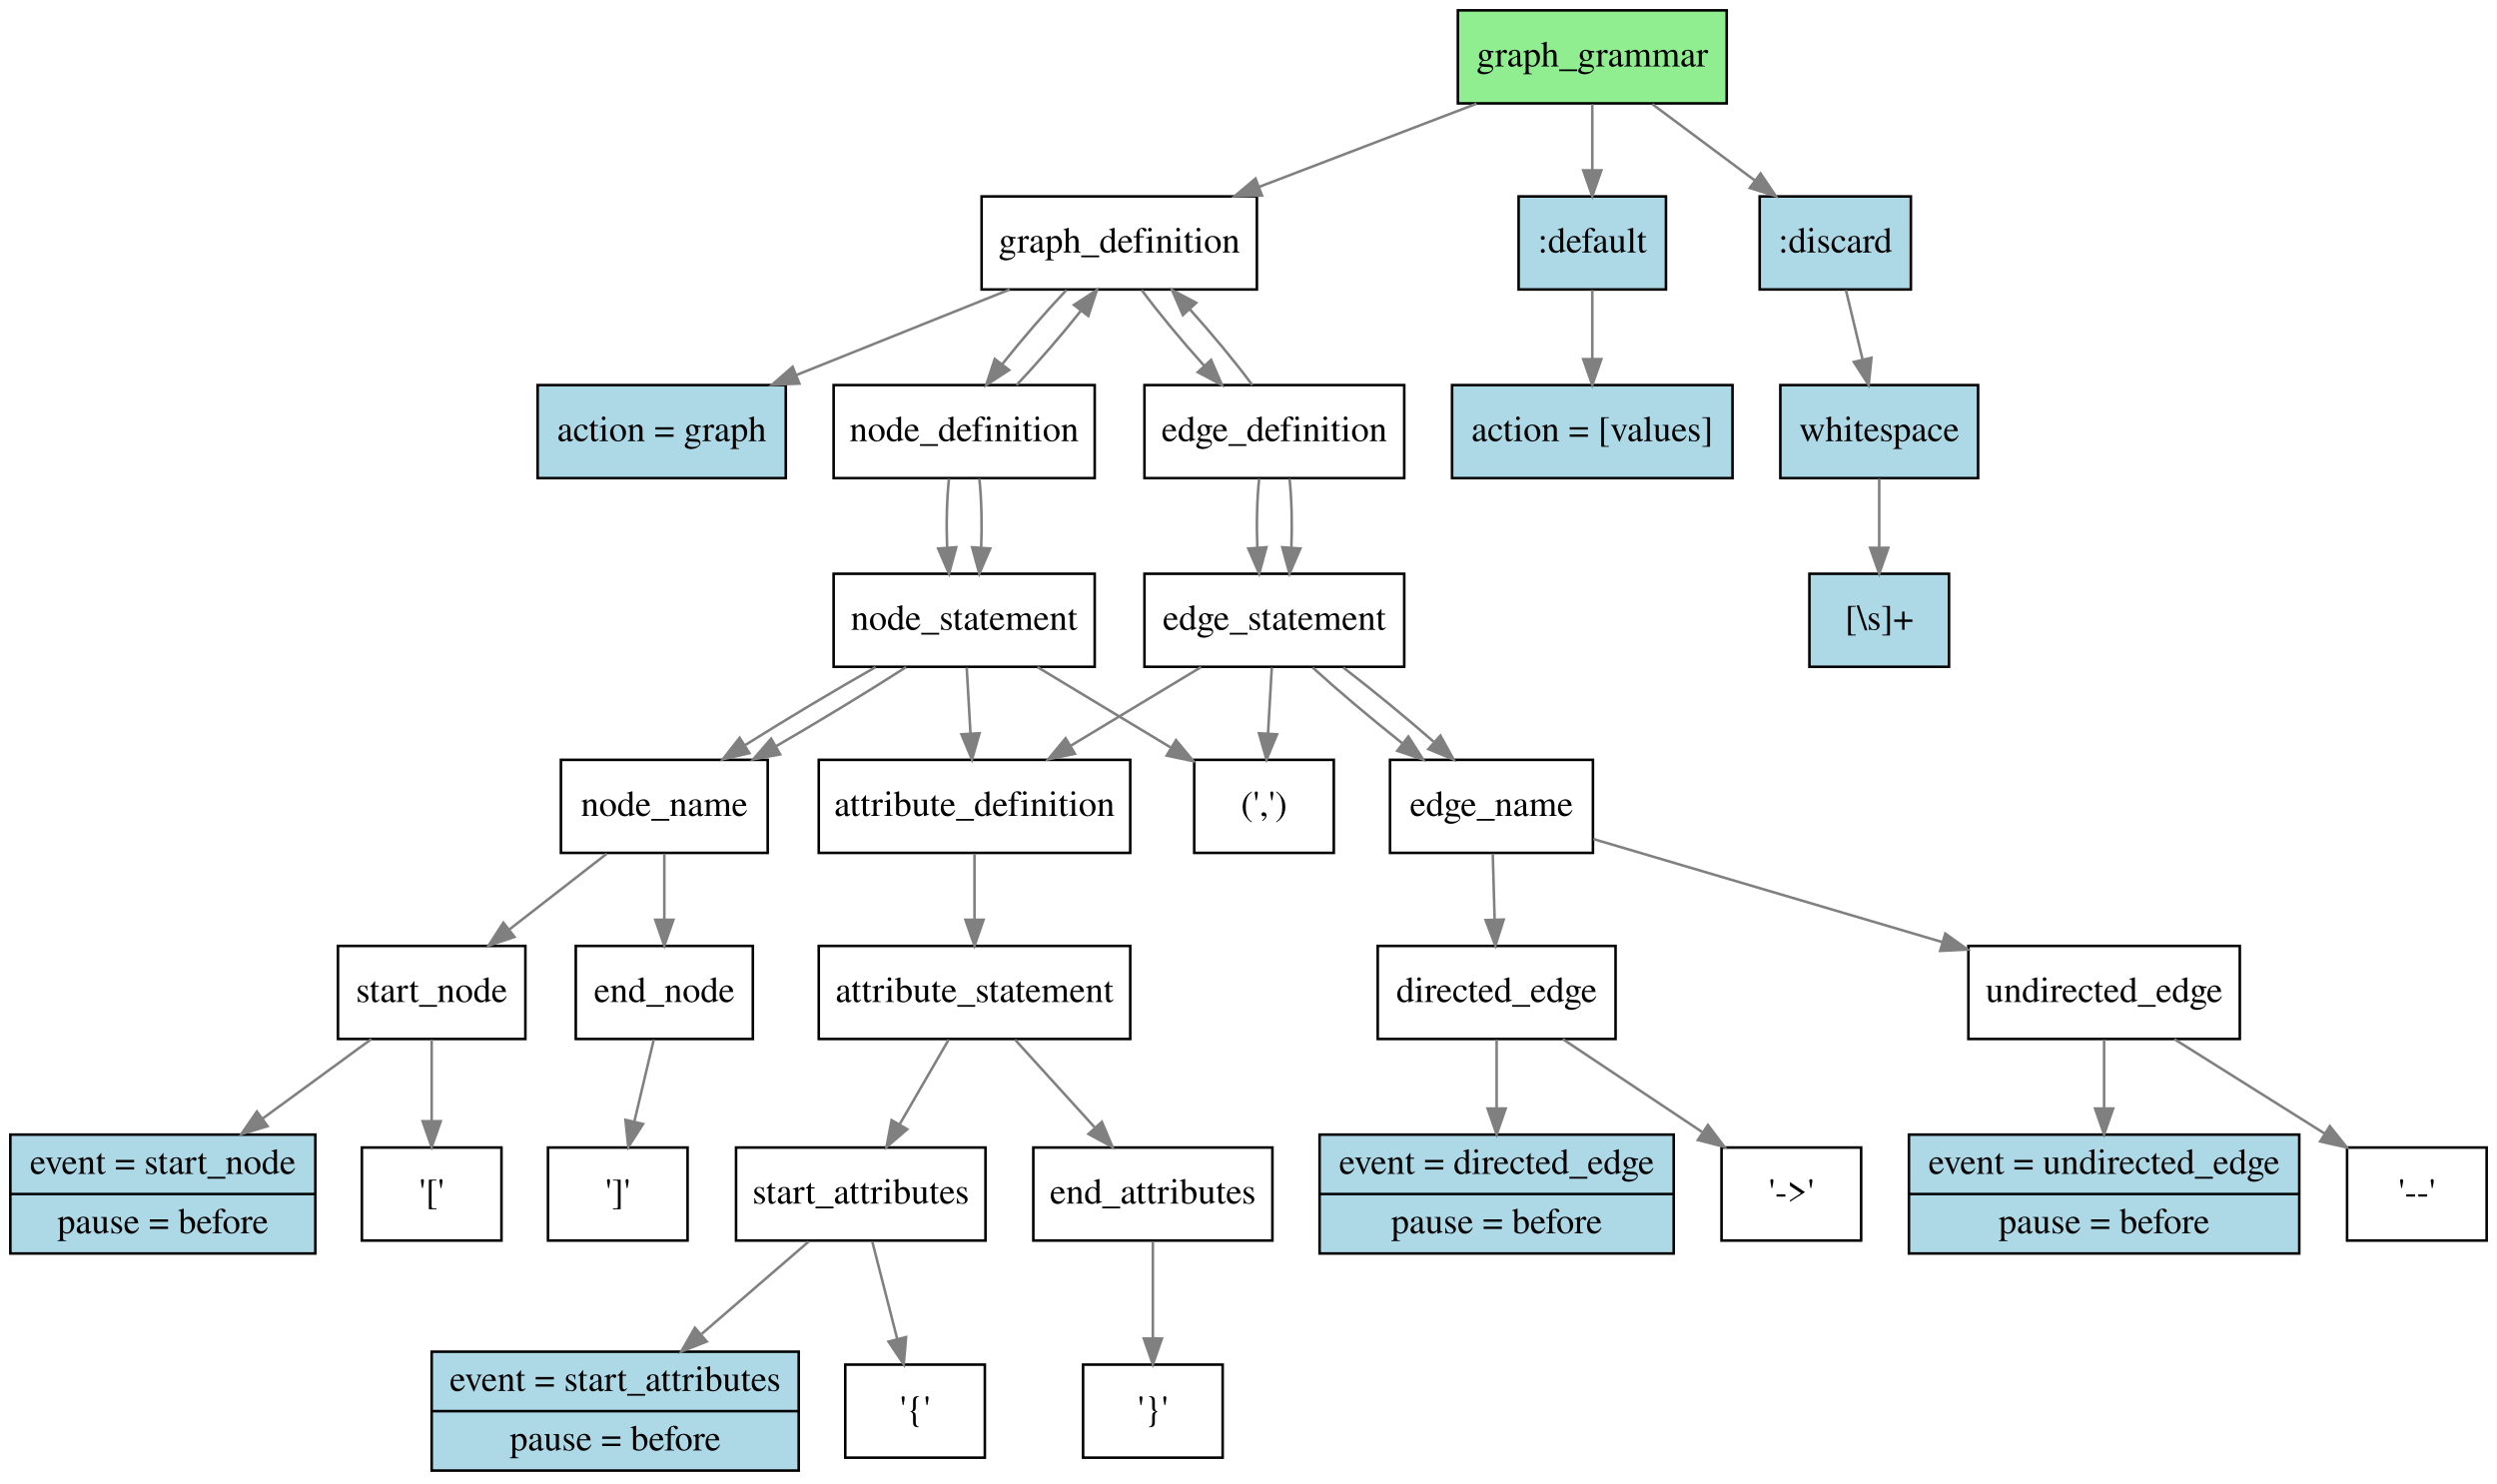
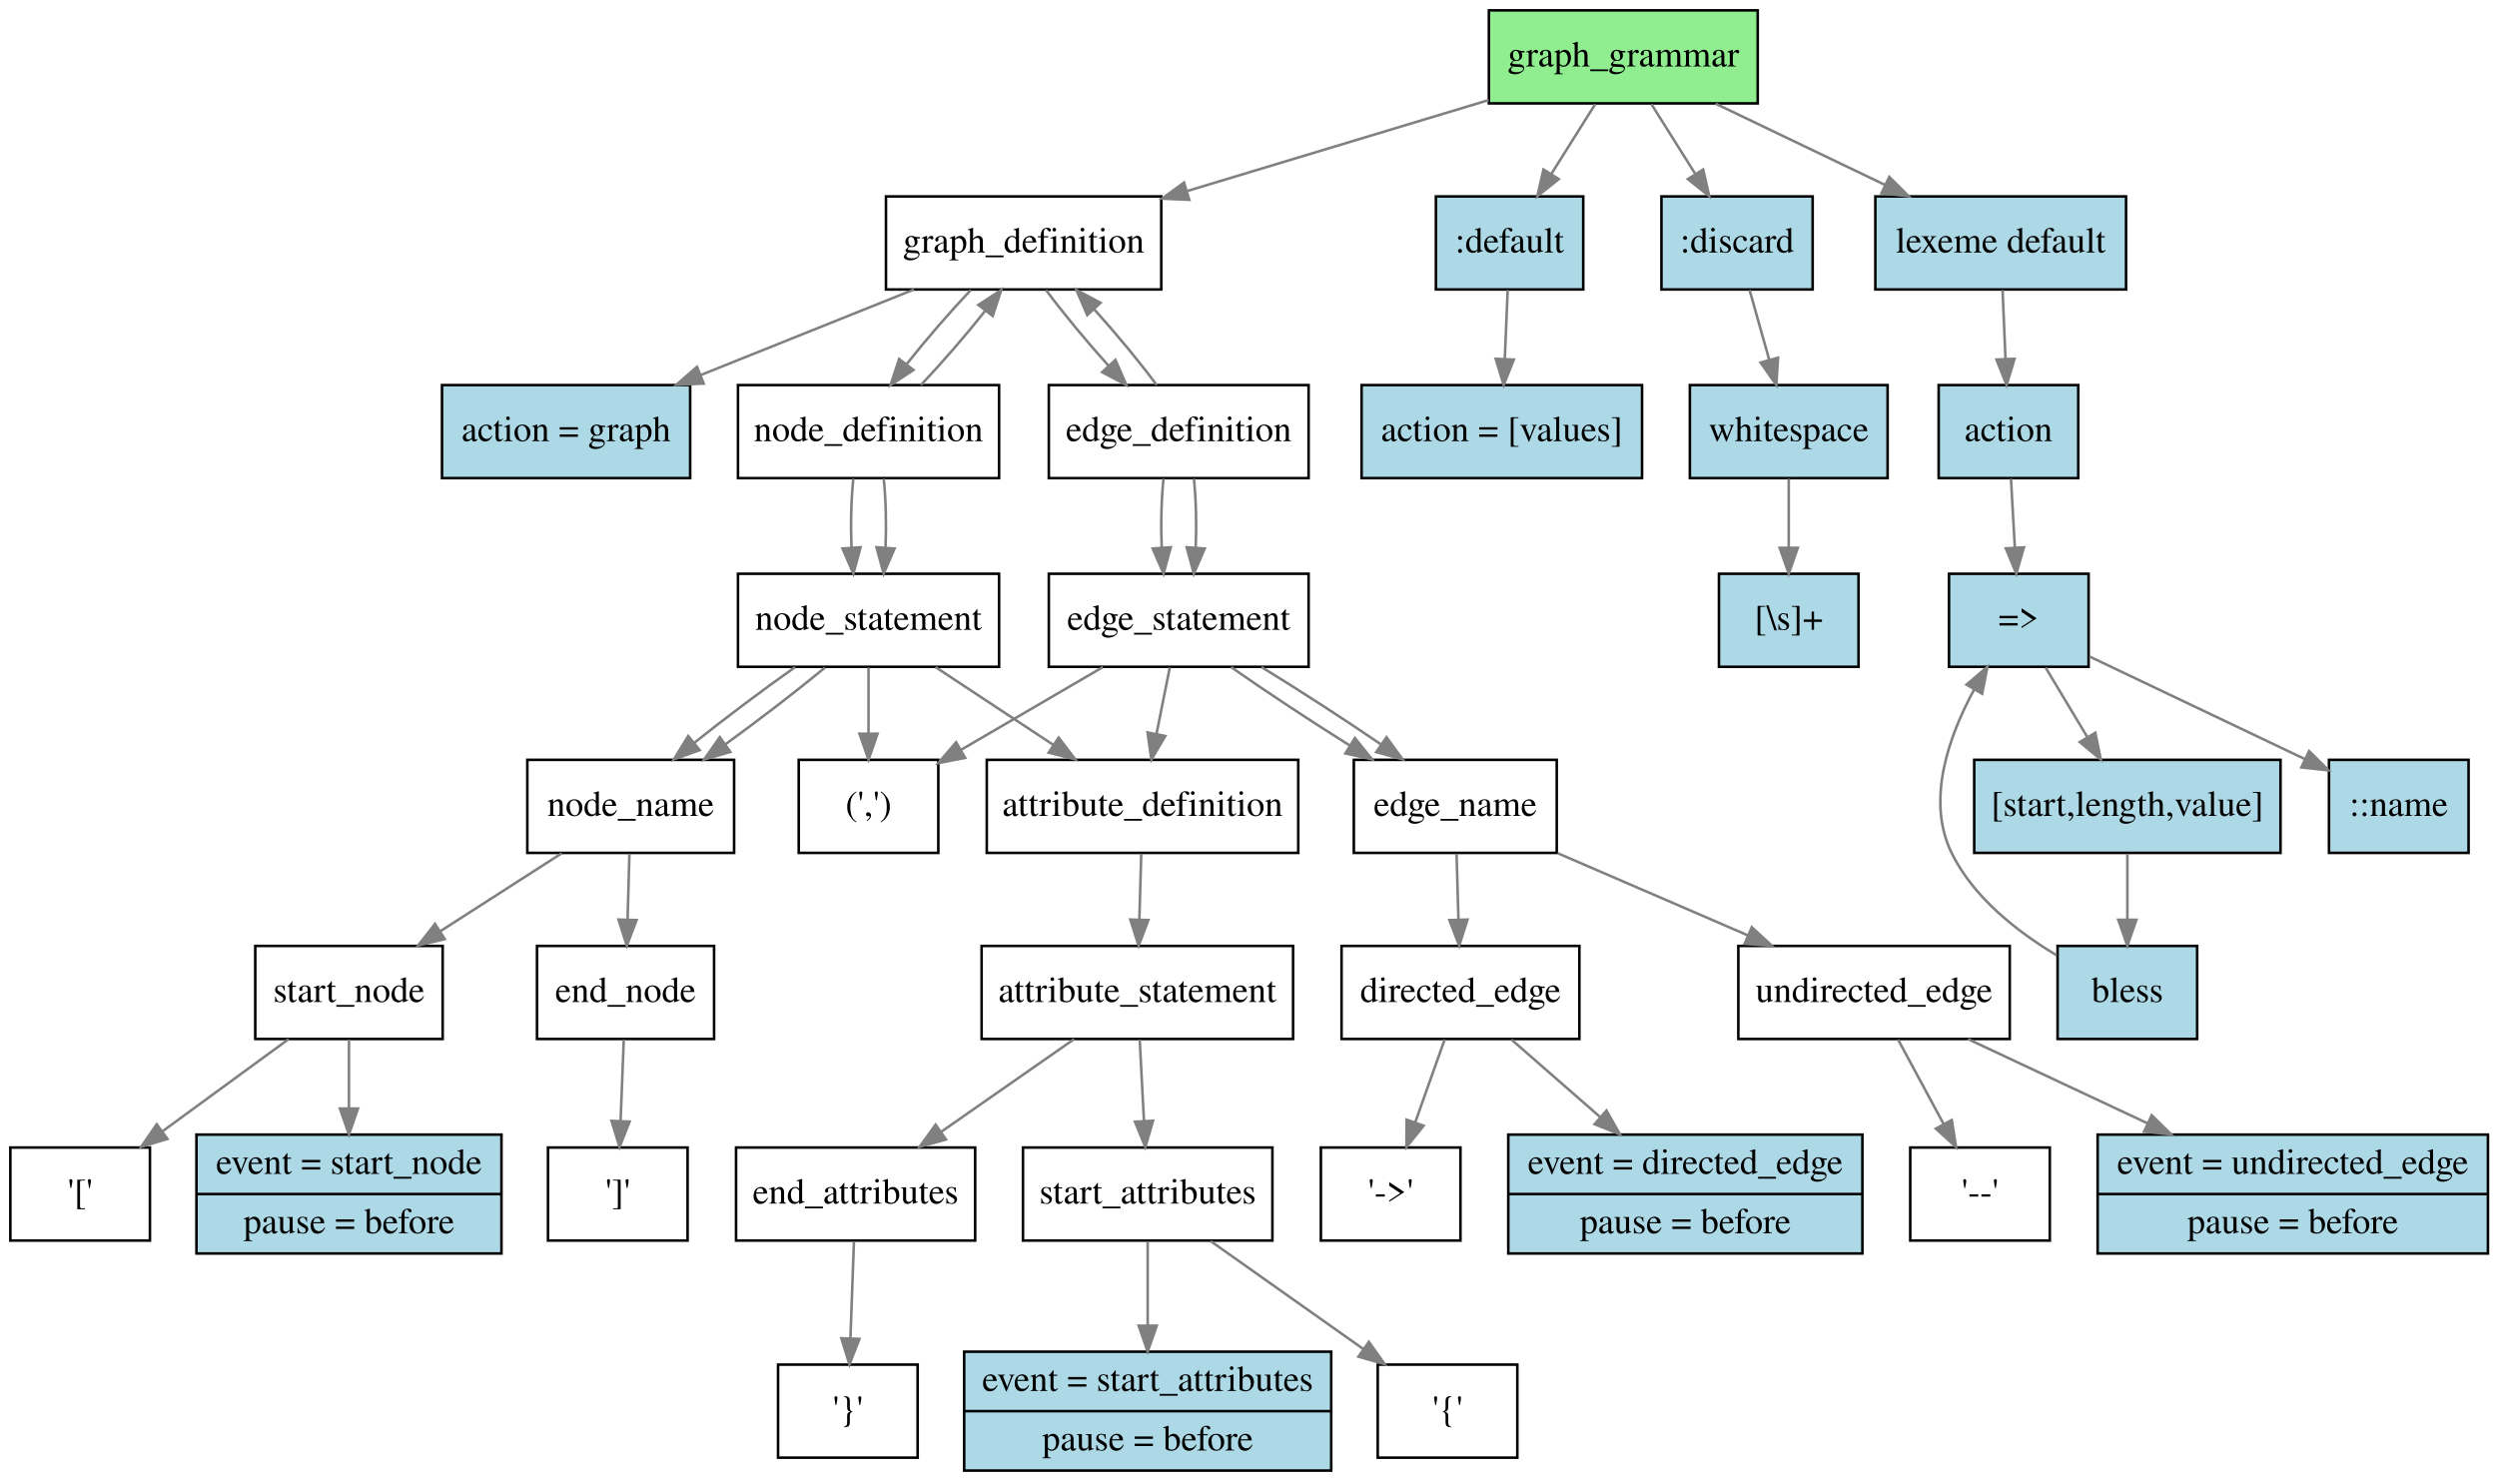
<svg xmlns="http://www.w3.org/2000/svg" width="966pt" height="574pt" viewBox="0.00 0.00 966.00 574.00">
  <g id="graph0" class="graph" transform="scale(1 1) rotate(0) translate(4 570)">
    <polygon fill="white" stroke="white" points="-4,5 -4,-570 963,-570 963,5 -4,5" />
    <g id="node1" class="node">
-       <polygon fill="lightgreen" stroke="black" points="664,-566 560,-566 560,-530 664,-530 664,-566" />
-       <text text-anchor="middle" x="612" y="-544.3" font-family="Times,serif" font-size="14.00">graph_grammar</text>
+       <polygon fill="lightgreen" stroke="black" points="676,-566 572,-566 572,-530 676,-530 676,-566" />
+       <text text-anchor="middle" x="624" y="-544.3" font-family="Times,serif" font-size="14.00">graph_grammar</text>
    </g>
    <g id="node2" class="node">
-       <polygon fill="none" stroke="black" points="482.25,-494 375.75,-494 375.75,-458 482.25,-458 482.25,-494" />
-       <text text-anchor="middle" x="429" y="-472.3" font-family="Times,serif" font-size="14.00">graph_definition</text>
+       <polygon fill="none" stroke="black" points="445.25,-494 338.75,-494 338.75,-458 445.25,-458 445.25,-494" />
+       <text text-anchor="middle" x="392" y="-472.3" font-family="Times,serif" font-size="14.00">graph_definition</text>
    </g>
    <g id="edge1" class="edge">
-       <path fill="none" stroke="grey" d="M567.233,-529.876C541.882,-520.179 509.989,-507.98 483.227,-497.743" />
-       <polygon fill="grey" stroke="grey" points="484.212,-494.372 473.621,-494.068 481.711,-500.91 484.212,-494.372" />
+       <path fill="none" stroke="grey" d="M571.935,-531.291C537.351,-520.856 491.741,-507.094 455.096,-496.038" />
+       <polygon fill="grey" stroke="grey" points="456.086,-492.68 445.501,-493.142 454.064,-499.382 456.086,-492.68" />
    </g>
    <g id="node29" class="node">
-       <polygon fill="lightblue" stroke="black" points="640.5,-494 583.5,-494 583.5,-458 640.5,-458 640.5,-494" />
-       <text text-anchor="middle" x="612" y="-472.3" font-family="Times,serif" font-size="14.00">:default</text>
+       <polygon fill="lightblue" stroke="black" points="608.5,-494 551.5,-494 551.5,-458 608.5,-458 608.5,-494" />
+       <text text-anchor="middle" x="580" y="-472.3" font-family="Times,serif" font-size="14.00">:default</text>
    </g>
    <g id="edge36" class="edge">
-       <path fill="none" stroke="grey" d="M612,-529.697C612,-521.983 612,-512.712 612,-504.112" />
-       <polygon fill="grey" stroke="grey" points="615.5,-504.104 612,-494.104 608.5,-504.104 615.5,-504.104" />
+       <path fill="none" stroke="grey" d="M613.124,-529.697C608.008,-521.559 601.805,-511.689 596.155,-502.701" />
+       <polygon fill="grey" stroke="grey" points="599.036,-500.708 590.751,-494.104 593.11,-504.433 599.036,-500.708" />
    </g>
    <g id="node31" class="node">
-       <polygon fill="lightblue" stroke="black" points="735.25,-494 676.75,-494 676.75,-458 735.25,-458 735.25,-494" />
-       <text text-anchor="middle" x="706" y="-472.3" font-family="Times,serif" font-size="14.00">:discard</text>
+       <polygon fill="lightblue" stroke="black" points="697.25,-494 638.75,-494 638.75,-458 697.25,-458 697.25,-494" />
+       <text text-anchor="middle" x="668" y="-472.3" font-family="Times,serif" font-size="14.00">:discard</text>
    </g>
    <g id="edge38" class="edge">
-       <path fill="none" stroke="grey" d="M635.236,-529.697C647.188,-520.796 661.923,-509.823 674.847,-500.199" />
-       <polygon fill="grey" stroke="grey" points="677.101,-502.884 683.031,-494.104 672.92,-497.27 677.101,-502.884" />
+       <path fill="none" stroke="grey" d="M634.876,-529.697C639.992,-521.559 646.195,-511.689 651.845,-502.701" />
+       <polygon fill="grey" stroke="grey" points="654.89,-504.433 657.249,-494.104 648.964,-500.708 654.89,-504.433" />
+     </g>
+     <g id="node34" class="node">
+       <polygon fill="lightblue" stroke="black" points="818.5,-494 721.5,-494 721.5,-458 818.5,-458 818.5,-494" />
+       <text text-anchor="middle" x="770" y="-472.3" font-family="Times,serif" font-size="14.00">lexeme default</text>
+     </g>
+     <g id="edge41" class="edge">
+       <path fill="none" stroke="grey" d="M659.716,-529.876C679.497,-520.392 704.272,-508.513 725.326,-498.419" />
+       <polygon fill="grey" stroke="grey" points="726.896,-501.548 734.4,-494.068 723.87,-495.236 726.896,-501.548" />
    </g>
    <g id="node3" class="node">
-       <polygon fill="lightblue" stroke="black" points="204,-385 204,-421 300,-421 300,-385 204,-385" />
-       <text text-anchor="middle" x="252" y="-399.3" font-family="Times,serif" font-size="14.00">action = graph</text>
+       <polygon fill="lightblue" stroke="black" points="167,-385 167,-421 263,-421 263,-385 167,-385" />
+       <text text-anchor="middle" x="215" y="-399.3" font-family="Times,serif" font-size="14.00">action = graph</text>
    </g>
    <g id="edge2" class="edge">
-       <path fill="none" stroke="grey" d="M386.604,-457.994C361.828,-448.055 330.364,-435.434 304.088,-424.894" />
-       <polygon fill="grey" stroke="grey" points="305.248,-421.588 294.663,-421.114 302.642,-428.085 305.248,-421.588" />
+       <path fill="none" stroke="grey" d="M349.604,-457.994C324.828,-448.055 293.364,-435.434 267.088,-424.894" />
+       <polygon fill="grey" stroke="grey" points="268.248,-421.588 257.663,-421.114 265.642,-428.085 268.248,-421.588" />
    </g>
    <g id="node4" class="node">
-       <polygon fill="none" stroke="black" points="419.5,-421 318.5,-421 318.5,-385 419.5,-385 419.5,-421" />
-       <text text-anchor="middle" x="369" y="-399.3" font-family="Times,serif" font-size="14.00">node_definition</text>
+       <polygon fill="none" stroke="black" points="382.5,-421 281.5,-421 281.5,-385 382.5,-385 382.5,-421" />
+       <text text-anchor="middle" x="332" y="-399.3" font-family="Times,serif" font-size="14.00">node_definition</text>
    </g>
    <g id="edge3" class="edge">
-       <path fill="none" stroke="grey" d="M408.597,-457.813C400.398,-449.179 391.219,-438.555 383.673,-429.034" />
-       <polygon fill="grey" stroke="grey" points="386.394,-426.831 377.529,-421.029 380.841,-431.093 386.394,-426.831" />
+       <path fill="none" stroke="grey" d="M371.597,-457.813C363.398,-449.179 354.219,-438.555 346.673,-429.034" />
+       <polygon fill="grey" stroke="grey" points="349.394,-426.831 340.529,-421.029 343.841,-431.093 349.394,-426.831" />
    </g>
    <g id="node20" class="node">
-       <polygon fill="none" stroke="black" points="539.25,-421 438.75,-421 438.75,-385 539.25,-385 539.25,-421" />
-       <text text-anchor="middle" x="489" y="-399.3" font-family="Times,serif" font-size="14.00">edge_definition</text>
+       <polygon fill="none" stroke="black" points="502.25,-421 401.75,-421 401.75,-385 502.25,-385 502.25,-421" />
+       <text text-anchor="middle" x="452" y="-399.3" font-family="Times,serif" font-size="14.00">edge_definition</text>
    </g>
    <g id="edge22" class="edge">
-       <path fill="none" stroke="grey" d="M437.646,-457.813C444.168,-449.005 453.171,-438.125 461.88,-428.458" />
-       <polygon fill="grey" stroke="grey" points="464.53,-430.748 468.748,-421.029 459.39,-425.996 464.53,-430.748" />
+       <path fill="none" stroke="grey" d="M400.646,-457.813C407.168,-449.005 416.171,-438.125 424.88,-428.458" />
+       <polygon fill="grey" stroke="grey" points="427.53,-430.748 431.748,-421.029 422.39,-425.996 427.53,-430.748" />
    </g>
    <g id="node5" class="node">
-       <polygon fill="none" stroke="black" points="419.5,-348 318.5,-348 318.5,-312 419.5,-312 419.5,-348" />
-       <text text-anchor="middle" x="369" y="-326.3" font-family="Times,serif" font-size="14.00">node_statement</text>
+       <polygon fill="none" stroke="black" points="382.5,-348 281.5,-348 281.5,-312 382.5,-312 382.5,-348" />
+       <text text-anchor="middle" x="332" y="-326.3" font-family="Times,serif" font-size="14.00">node_statement</text>
    </g>
    <g id="edge4" class="edge">
-       <path fill="none" stroke="grey" d="M363.122,-384.813C362.282,-376.789 362.049,-367.047 362.422,-358.069" />
-       <polygon fill="grey" stroke="grey" points="365.918,-358.253 363.138,-348.029 358.936,-357.754 365.918,-358.253" />
+       <path fill="none" stroke="grey" d="M326.122,-384.813C325.282,-376.789 325.049,-367.047 325.422,-358.069" />
+       <polygon fill="grey" stroke="grey" points="328.918,-358.253 326.138,-348.029 321.936,-357.754 328.918,-358.253" />
    </g>
    <g id="edge20" class="edge">
-       <path fill="none" stroke="grey" d="M374.878,-384.813C375.718,-376.789 375.951,-367.047 375.578,-358.069" />
-       <polygon fill="grey" stroke="grey" points="379.064,-357.754 374.862,-348.029 372.082,-358.253 379.064,-357.754" />
+       <path fill="none" stroke="grey" d="M337.878,-384.813C338.718,-376.789 338.951,-367.047 338.578,-358.069" />
+       <polygon fill="grey" stroke="grey" points="342.064,-357.754 337.862,-348.029 335.082,-358.253 342.064,-357.754" />
    </g>
    <g id="edge21" class="edge">
-       <path fill="none" stroke="grey" d="M389.252,-421.029C397.44,-429.638 406.623,-440.257 414.188,-449.791" />
-       <polygon fill="grey" stroke="grey" points="411.485,-452.017 420.354,-457.813 417.035,-447.751 411.485,-452.017" />
+       <path fill="none" stroke="grey" d="M352.252,-421.029C360.44,-429.638 369.623,-440.257 377.188,-449.791" />
+       <polygon fill="grey" stroke="grey" points="374.485,-452.017 383.354,-457.813 380.035,-447.751 374.485,-452.017" />
    </g>
    <g id="node6" class="node">
-       <polygon fill="none" stroke="black" points="293,-276 213,-276 213,-240 293,-240 293,-276" />
-       <text text-anchor="middle" x="253" y="-254.3" font-family="Times,serif" font-size="14.00">node_name</text>
+       <polygon fill="none" stroke="black" points="280,-276 200,-276 200,-240 280,-240 280,-276" />
+       <text text-anchor="middle" x="240" y="-254.3" font-family="Times,serif" font-size="14.00">node_name</text>
    </g>
    <g id="edge5" class="edge">
-       <path fill="none" stroke="grey" d="M334.726,-311.876C318.751,-302.808 299.941,-291.552 284.346,-281.759" />
-       <polygon fill="grey" stroke="grey" points="285.899,-278.599 275.582,-276.19 282.145,-284.507 285.899,-278.599" />
+       <path fill="none" stroke="grey" d="M303.597,-311.876C291.092,-303.063 276.617,-292.182 264.579,-282.586" />
+       <polygon fill="grey" stroke="grey" points="266.661,-279.768 256.688,-276.19 262.252,-285.206 266.661,-279.768" />
    </g>
    <g id="edge11" class="edge">
-       <path fill="none" stroke="grey" d="M346.52,-311.876C332.179,-302.639 313.254,-291.131 296.14,-281.212" />
-       <polygon fill="grey" stroke="grey" points="297.805,-278.132 287.39,-276.19 294.321,-284.203 297.805,-278.132" />
+       <path fill="none" stroke="grey" d="M315.174,-311.697C304.292,-302.711 289.861,-291.614 276.508,-281.924" />
+       <polygon fill="grey" stroke="grey" points="278.544,-279.077 268.375,-276.104 274.471,-284.77 278.544,-279.077" />
    </g>
    <g id="node12" class="node">
-       <polygon fill="none" stroke="black" points="433.25,-276 312.75,-276 312.75,-240 433.25,-240 433.25,-276" />
-       <text text-anchor="middle" x="373" y="-254.3" font-family="Times,serif" font-size="14.00">attribute_definition</text>
+       <polygon fill="none" stroke="black" points="498.25,-276 377.75,-276 377.75,-240 498.25,-240 498.25,-276" />
+       <text text-anchor="middle" x="438" y="-254.3" font-family="Times,serif" font-size="14.00">attribute_definition</text>
    </g>
    <g id="edge12" class="edge">
-       <path fill="none" stroke="grey" d="M369.989,-311.697C370.43,-303.983 370.959,-294.712 371.451,-286.112" />
-       <polygon fill="grey" stroke="grey" points="374.946,-286.288 372.023,-276.104 367.958,-285.888 374.946,-286.288" />
+       <path fill="none" stroke="grey" d="M357.931,-311.876C371.662,-302.808 388.706,-291.552 403.536,-281.759" />
+       <polygon fill="grey" stroke="grey" points="405.554,-284.621 411.97,-276.19 401.696,-278.78 405.554,-284.621" />
    </g>
    <g id="node19" class="node">
-       <polygon fill="none" stroke="black" points="512,-276 458,-276 458,-240 512,-240 512,-276" />
-       <text text-anchor="middle" x="485" y="-254.3" font-family="Times,serif" font-size="14.00">(',')</text>
+       <polygon fill="none" stroke="black" points="359,-276 305,-276 305,-240 359,-240 359,-276" />
+       <text text-anchor="middle" x="332" y="-254.3" font-family="Times,serif" font-size="14.00">(',')</text>
    </g>
    <g id="edge19" class="edge">
-       <path fill="none" stroke="grey" d="M397.377,-311.876C412.883,-302.519 432.252,-290.831 448.832,-280.825" />
-       <polygon fill="grey" stroke="grey" points="450.961,-283.628 457.715,-275.465 447.345,-277.635 450.961,-283.628" />
+       <path fill="none" stroke="grey" d="M332,-311.697C332,-303.983 332,-294.712 332,-286.112" />
+       <polygon fill="grey" stroke="grey" points="335.5,-286.104 332,-276.104 328.5,-286.104 335.5,-286.104" />
    </g>
    <g id="node7" class="node">
-       <polygon fill="none" stroke="black" points="199.25,-204 126.75,-204 126.75,-168 199.25,-168 199.25,-204" />
-       <text text-anchor="middle" x="163" y="-182.3" font-family="Times,serif" font-size="14.00">start_node</text>
+       <polygon fill="none" stroke="black" points="167.25,-204 94.75,-204 94.75,-168 167.25,-168 167.25,-204" />
+       <text text-anchor="middle" x="131" y="-182.3" font-family="Times,serif" font-size="14.00">start_node</text>
    </g>
    <g id="edge6" class="edge">
-       <path fill="none" stroke="grey" d="M230.753,-239.697C219.418,-230.881 205.47,-220.032 193.181,-210.474" />
-       <polygon fill="grey" stroke="grey" points="195.034,-207.481 184.991,-204.104 190.736,-213.007 195.034,-207.481" />
+       <path fill="none" stroke="grey" d="M213.336,-239.876C199.216,-230.808 181.689,-219.552 166.439,-209.759" />
+       <polygon fill="grey" stroke="grey" points="168.073,-206.648 157.767,-204.19 164.29,-212.538 168.073,-206.648" />
    </g>
    <g id="node10" class="node">
-       <polygon fill="none" stroke="black" points="287.25,-204 218.75,-204 218.75,-168 287.25,-168 287.25,-204" />
-       <text text-anchor="middle" x="253" y="-182.3" font-family="Times,serif" font-size="14.00">end_node</text>
+       <polygon fill="none" stroke="black" points="272.25,-204 203.75,-204 203.75,-168 272.25,-168 272.25,-204" />
+       <text text-anchor="middle" x="238" y="-182.3" font-family="Times,serif" font-size="14.00">end_node</text>
    </g>
    <g id="edge9" class="edge">
-       <path fill="none" stroke="grey" d="M253,-239.697C253,-231.983 253,-222.712 253,-214.112" />
-       <polygon fill="grey" stroke="grey" points="256.5,-214.104 253,-204.104 249.5,-214.104 256.5,-214.104" />
+       <path fill="none" stroke="grey" d="M239.506,-239.697C239.285,-231.983 239.02,-222.712 238.775,-214.112" />
+       <polygon fill="grey" stroke="grey" points="242.273,-214 238.489,-204.104 235.276,-214.2 242.273,-214" />
    </g>
    <g id="node8" class="node">
-       <polygon fill="lightblue" stroke="black" points="0,-85 0,-131 118,-131 118,-85 0,-85" />
-       <text text-anchor="middle" x="59" y="-115.8" font-family="Times,serif" font-size="14.00">event = start_node</text>
-       <polyline fill="none" stroke="black" points="0,-108 118,-108 " />
-       <text text-anchor="middle" x="59" y="-92.8" font-family="Times,serif" font-size="14.00">pause = before</text>
+       <polygon fill="lightblue" stroke="black" points="72,-85 72,-131 190,-131 190,-85 72,-85" />
+       <text text-anchor="middle" x="131" y="-115.8" font-family="Times,serif" font-size="14.00">event = start_node</text>
+       <polyline fill="none" stroke="black" points="72,-108 190,-108 " />
+       <text text-anchor="middle" x="131" y="-92.8" font-family="Times,serif" font-size="14.00">pause = before</text>
    </g>
    <g id="edge7" class="edge">
-       <path fill="none" stroke="grey" d="M139.66,-167.944C127.245,-158.871 111.659,-147.482 97.507,-137.139" />
-       <polygon fill="grey" stroke="grey" points="99.513,-134.271 89.374,-131.196 95.383,-139.922 99.513,-134.271" />
+       <path fill="none" stroke="grey" d="M131,-167.754C131,-159.863 131,-150.249 131,-141.102" />
+       <polygon fill="grey" stroke="grey" points="134.5,-141.091 131,-131.091 127.5,-141.091 134.5,-141.091" />
    </g>
    <g id="node9" class="node">
-       <polygon fill="none" stroke="black" points="190,-126 136,-126 136,-90 190,-90 190,-126" />
-       <text text-anchor="middle" x="163" y="-104.3" font-family="Times,serif" font-size="14.00">'['</text>
+       <polygon fill="none" stroke="black" points="54,-126 0,-126 0,-90 54,-90 54,-126" />
+       <text text-anchor="middle" x="27" y="-104.3" font-family="Times,serif" font-size="14.00">'['</text>
    </g>
    <g id="edge8" class="edge">
-       <path fill="none" stroke="grey" d="M163,-167.754C163,-158.523 163,-146.935 163,-136.495" />
-       <polygon fill="grey" stroke="grey" points="166.5,-136.177 163,-126.177 159.5,-136.177 166.5,-136.177" />
+       <path fill="none" stroke="grey" d="M107.66,-167.944C93.31,-157.457 74.724,-143.875 59.011,-132.392" />
+       <polygon fill="grey" stroke="grey" points="60.761,-129.336 50.622,-126.262 56.63,-134.988 60.761,-129.336" />
    </g>
    <g id="node11" class="node">
      <polygon fill="none" stroke="black" points="262,-126 208,-126 208,-90 262,-90 262,-126" />
      <text text-anchor="middle" x="235" y="-104.3" font-family="Times,serif" font-size="14.00">']'</text>
    </g>
    <g id="edge10" class="edge">
-       <path fill="none" stroke="grey" d="M248.916,-167.754C246.706,-158.426 243.927,-146.691 241.434,-136.165" />
-       <polygon fill="grey" stroke="grey" points="244.779,-135.101 239.068,-126.177 237.967,-136.715 244.779,-135.101" />
+       <path fill="none" stroke="grey" d="M237.319,-167.754C236.955,-158.523 236.497,-146.935 236.085,-136.495" />
+       <polygon fill="grey" stroke="grey" points="239.57,-136.031 235.678,-126.177 232.575,-136.308 239.57,-136.031" />
    </g>
    <g id="node13" class="node">
-       <polygon fill="none" stroke="black" points="433.25,-204 312.75,-204 312.75,-168 433.25,-168 433.25,-204" />
-       <text text-anchor="middle" x="373" y="-182.3" font-family="Times,serif" font-size="14.00">attribute_statement</text>
+       <polygon fill="none" stroke="black" points="496.25,-204 375.75,-204 375.75,-168 496.25,-168 496.25,-204" />
+       <text text-anchor="middle" x="436" y="-182.3" font-family="Times,serif" font-size="14.00">attribute_statement</text>
    </g>
    <g id="edge13" class="edge">
-       <path fill="none" stroke="grey" d="M373,-239.697C373,-231.983 373,-222.712 373,-214.112" />
-       <polygon fill="grey" stroke="grey" points="376.5,-214.104 373,-204.104 369.5,-214.104 376.5,-214.104" />
+       <path fill="none" stroke="grey" d="M437.506,-239.697C437.285,-231.983 437.02,-222.712 436.775,-214.112" />
+       <polygon fill="grey" stroke="grey" points="440.273,-214 436.489,-204.104 433.276,-214.2 440.273,-214" />
    </g>
    <g id="node14" class="node">
-       <polygon fill="none" stroke="black" points="377.25,-126 280.75,-126 280.75,-90 377.25,-90 377.25,-126" />
-       <text text-anchor="middle" x="329" y="-104.3" font-family="Times,serif" font-size="14.00">start_attributes</text>
+       <polygon fill="none" stroke="black" points="488.25,-126 391.75,-126 391.75,-90 488.25,-90 488.25,-126" />
+       <text text-anchor="middle" x="440" y="-104.3" font-family="Times,serif" font-size="14.00">start_attributes</text>
    </g>
    <g id="edge14" class="edge">
-       <path fill="none" stroke="grey" d="M363.016,-167.754C357.39,-158.037 350.252,-145.708 343.969,-134.856" />
-       <polygon fill="grey" stroke="grey" points="346.984,-133.078 338.945,-126.177 340.926,-136.585 346.984,-133.078" />
+       <path fill="none" stroke="grey" d="M436.908,-167.754C437.399,-158.426 438.016,-146.691 438.57,-136.165" />
+       <polygon fill="grey" stroke="grey" points="442.065,-136.347 439.096,-126.177 435.075,-135.98 442.065,-136.347" />
    </g>
    <g id="node17" class="node">
-       <polygon fill="none" stroke="black" points="488.25,-126 395.75,-126 395.75,-90 488.25,-90 488.25,-126" />
-       <text text-anchor="middle" x="442" y="-104.3" font-family="Times,serif" font-size="14.00">end_attributes</text>
+       <polygon fill="none" stroke="black" points="373.25,-126 280.75,-126 280.75,-90 373.25,-90 373.25,-126" />
+       <text text-anchor="middle" x="327" y="-104.3" font-family="Times,serif" font-size="14.00">end_attributes</text>
    </g>
    <g id="edge17" class="edge">
-       <path fill="none" stroke="grey" d="M388.657,-167.754C397.744,-157.746 409.346,-144.966 419.408,-133.884" />
-       <polygon fill="grey" stroke="grey" points="422.274,-135.934 426.405,-126.177 417.092,-131.228 422.274,-135.934" />
+       <path fill="none" stroke="grey" d="M411.538,-167.944C396.358,-157.36 376.657,-143.623 360.093,-132.074" />
+       <polygon fill="grey" stroke="grey" points="361.962,-129.11 351.757,-126.262 357.958,-134.852 361.962,-129.11" />
    </g>
    <g id="node15" class="node">
-       <polygon fill="lightblue" stroke="black" points="163,-1 163,-47 305,-47 305,-1 163,-1" />
-       <text text-anchor="middle" x="234" y="-31.8" font-family="Times,serif" font-size="14.00">event = start_attributes</text>
-       <polyline fill="none" stroke="black" points="163,-24 305,-24 " />
-       <text text-anchor="middle" x="234" y="-8.8" font-family="Times,serif" font-size="14.00">pause = before</text>
+       <polygon fill="lightblue" stroke="black" points="369,-1 369,-47 511,-47 511,-1 369,-1" />
+       <text text-anchor="middle" x="440" y="-31.8" font-family="Times,serif" font-size="14.00">event = start_attributes</text>
+       <polyline fill="none" stroke="black" points="369,-24 511,-24 " />
+       <text text-anchor="middle" x="440" y="-8.8" font-family="Times,serif" font-size="14.00">pause = before</text>
    </g>
    <g id="edge15" class="edge">
-       <path fill="none" stroke="grey" d="M308.853,-89.61C296.833,-79.235 281.268,-65.8 267.448,-53.871" />
-       <polygon fill="grey" stroke="grey" points="269.409,-50.94 259.552,-47.055 264.835,-56.239 269.409,-50.94" />
+       <path fill="none" stroke="grey" d="M440,-89.61C440,-80.204 440,-68.284 440,-57.251" />
+       <polygon fill="grey" stroke="grey" points="443.5,-57.055 440,-47.055 436.5,-57.055 443.5,-57.055" />
    </g>
    <g id="node16" class="node">
-       <polygon fill="none" stroke="black" points="377,-42 323,-42 323,-6 377,-6 377,-42" />
-       <text text-anchor="middle" x="350" y="-20.3" font-family="Times,serif" font-size="14.00">'{'</text>
+       <polygon fill="none" stroke="black" points="583,-42 529,-42 529,-6 583,-6 583,-42" />
+       <text text-anchor="middle" x="556" y="-20.3" font-family="Times,serif" font-size="14.00">'{'</text>
    </g>
    <g id="edge16" class="edge">
-       <path fill="none" stroke="grey" d="M333.454,-89.61C336.257,-78.665 339.932,-64.314 343.106,-51.919" />
-       <polygon fill="grey" stroke="grey" points="346.534,-52.64 345.625,-42.084 339.753,-50.903 346.534,-52.64" />
+       <path fill="none" stroke="grey" d="M464.317,-89.81C481.486,-77.674 504.68,-61.278 523.443,-48.014" />
+       <polygon fill="grey" stroke="grey" points="525.569,-50.798 531.715,-42.167 521.528,-45.082 525.569,-50.798" />
    </g>
    <g id="node18" class="node">
-       <polygon fill="none" stroke="black" points="469,-42 415,-42 415,-6 469,-6 469,-42" />
-       <text text-anchor="middle" x="442" y="-20.3" font-family="Times,serif" font-size="14.00">'}'</text>
+       <polygon fill="none" stroke="black" points="351,-42 297,-42 297,-6 351,-6 351,-42" />
+       <text text-anchor="middle" x="324" y="-20.3" font-family="Times,serif" font-size="14.00">'}'</text>
    </g>
    <g id="edge18" class="edge">
-       <path fill="none" stroke="grey" d="M442,-89.61C442,-78.774 442,-64.601 442,-52.291" />
-       <polygon fill="grey" stroke="grey" points="445.5,-52.084 442,-42.084 438.5,-52.084 445.5,-52.084" />
+       <path fill="none" stroke="grey" d="M326.364,-89.61C325.967,-78.774 325.449,-64.601 324.998,-52.291" />
+       <polygon fill="grey" stroke="grey" points="328.488,-51.949 324.625,-42.084 321.493,-52.205 328.488,-51.949" />
    </g>
    <g id="node21" class="node">
-       <polygon fill="none" stroke="black" points="539.25,-348 438.75,-348 438.75,-312 539.25,-312 539.25,-348" />
-       <text text-anchor="middle" x="489" y="-326.3" font-family="Times,serif" font-size="14.00">edge_statement</text>
+       <polygon fill="none" stroke="black" points="502.25,-348 401.75,-348 401.75,-312 502.25,-312 502.25,-348" />
+       <text text-anchor="middle" x="452" y="-326.3" font-family="Times,serif" font-size="14.00">edge_statement</text>
    </g>
    <g id="edge23" class="edge">
-       <path fill="none" stroke="grey" d="M483.122,-384.813C482.282,-376.789 482.049,-367.047 482.422,-358.069" />
-       <polygon fill="grey" stroke="grey" points="485.918,-358.253 483.138,-348.029 478.936,-357.754 485.918,-358.253" />
+       <path fill="none" stroke="grey" d="M446.122,-384.813C445.282,-376.789 445.049,-367.047 445.422,-358.069" />
+       <polygon fill="grey" stroke="grey" points="448.918,-358.253 446.138,-348.029 441.936,-357.754 448.918,-358.253" />
    </g>
    <g id="edge34" class="edge">
-       <path fill="none" stroke="grey" d="M494.878,-384.813C495.718,-376.789 495.951,-367.047 495.578,-358.069" />
-       <polygon fill="grey" stroke="grey" points="499.064,-357.754 494.862,-348.029 492.082,-358.253 499.064,-357.754" />
+       <path fill="none" stroke="grey" d="M457.878,-384.813C458.718,-376.789 458.951,-367.047 458.578,-358.069" />
+       <polygon fill="grey" stroke="grey" points="462.064,-357.754 457.862,-348.029 455.082,-358.253 462.064,-357.754" />
    </g>
    <g id="edge35" class="edge">
-       <path fill="none" stroke="grey" d="M480.471,-421.029C473.979,-429.812 464.989,-440.686 456.277,-450.367" />
-       <polygon fill="grey" stroke="grey" points="453.615,-448.091 449.403,-457.813 458.758,-452.84 453.615,-448.091" />
+       <path fill="none" stroke="grey" d="M443.471,-421.029C436.979,-429.812 427.989,-440.686 419.277,-450.367" />
+       <polygon fill="grey" stroke="grey" points="416.615,-448.091 412.403,-457.813 421.758,-452.84 416.615,-448.091" />
    </g>
    <g id="node22" class="node">
-       <polygon fill="none" stroke="black" points="612.25,-276 533.75,-276 533.75,-240 612.25,-240 612.25,-276" />
-       <text text-anchor="middle" x="573" y="-254.3" font-family="Times,serif" font-size="14.00">edge_name</text>
+       <polygon fill="none" stroke="black" points="598.25,-276 519.75,-276 519.75,-240 598.25,-240 598.25,-276" />
+       <text text-anchor="middle" x="559" y="-254.3" font-family="Times,serif" font-size="14.00">edge_name</text>
    </g>
    <g id="edge24" class="edge">
-       <path fill="none" stroke="grey" d="M503.848,-311.697C513.518,-302.881 526.37,-292.032 538.417,-282.474" />
-       <polygon fill="grey" stroke="grey" points="540.85,-285.016 546.58,-276.104 536.543,-279.497 540.85,-285.016" />
+       <path fill="none" stroke="grey" d="M472.278,-311.876C485.311,-302.724 502.557,-291.342 518.279,-281.485" />
+       <polygon fill="grey" stroke="grey" points="520.165,-284.434 526.82,-276.19 516.477,-278.484 520.165,-284.434" />
    </g>
    <g id="edge31" class="edge">
-       <path fill="none" stroke="grey" d="M515.68,-311.697C526.947,-303.05 539.846,-292.449 550.614,-283.027" />
-       <polygon fill="grey" stroke="grey" points="553.24,-285.374 558.37,-276.104 548.579,-280.152 553.24,-285.374" />
+       <path fill="none" stroke="grey" d="M484.072,-311.876C498.743,-302.893 515.92,-291.763 530.177,-282.034" />
+       <polygon fill="grey" stroke="grey" points="532.394,-284.756 538.628,-276.19 528.413,-278.999 532.394,-284.756" />
    </g>
    <g id="edge32" class="edge">
-       <path fill="none" stroke="grey" d="M460.623,-311.876C445.456,-302.724 426.595,-291.342 410.261,-281.485" />
-       <polygon fill="grey" stroke="grey" points="411.856,-278.36 401.486,-276.19 408.239,-284.353 411.856,-278.36" />
+       <path fill="none" stroke="grey" d="M448.539,-311.697C446.997,-303.983 445.142,-294.712 443.422,-286.112" />
+       <polygon fill="grey" stroke="grey" points="446.814,-285.224 441.421,-276.104 439.95,-286.597 446.814,-285.224" />
    </g>
    <g id="edge33" class="edge">
-       <path fill="none" stroke="grey" d="M488.011,-311.697C487.57,-303.983 487.041,-294.712 486.549,-286.112" />
-       <polygon fill="grey" stroke="grey" points="490.042,-285.888 485.977,-276.104 483.054,-286.288 490.042,-285.888" />
+       <path fill="none" stroke="grey" d="M422.645,-311.876C406.1,-302.225 385.307,-290.096 367.81,-279.889" />
+       <polygon fill="grey" stroke="grey" points="369.402,-276.766 359,-274.75 365.875,-282.812 369.402,-276.766" />
    </g>
    <g id="node23" class="node">
-       <polygon fill="none" stroke="black" points="621,-204 529,-204 529,-168 621,-168 621,-204" />
-       <text text-anchor="middle" x="575" y="-182.3" font-family="Times,serif" font-size="14.00">directed_edge</text>
+       <polygon fill="none" stroke="black" points="607,-204 515,-204 515,-168 607,-168 607,-204" />
+       <text text-anchor="middle" x="561" y="-182.3" font-family="Times,serif" font-size="14.00">directed_edge</text>
    </g>
    <g id="edge25" class="edge">
-       <path fill="none" stroke="grey" d="M573.494,-239.697C573.715,-231.983 573.98,-222.712 574.225,-214.112" />
-       <polygon fill="grey" stroke="grey" points="577.724,-214.2 574.511,-204.104 570.727,-214 577.724,-214.2" />
+       <path fill="none" stroke="grey" d="M559.494,-239.697C559.715,-231.983 559.98,-222.712 560.225,-214.112" />
+       <polygon fill="grey" stroke="grey" points="563.724,-214.2 560.511,-204.104 556.727,-214 563.724,-214.2" />
    </g>
    <g id="node26" class="node">
-       <polygon fill="none" stroke="black" points="862.5,-204 757.5,-204 757.5,-168 862.5,-168 862.5,-204" />
-       <text text-anchor="middle" x="810" y="-182.3" font-family="Times,serif" font-size="14.00">undirected_edge</text>
+       <polygon fill="none" stroke="black" points="773.5,-204 668.5,-204 668.5,-168 773.5,-168 773.5,-204" />
+       <text text-anchor="middle" x="721" y="-182.3" font-family="Times,serif" font-size="14.00">undirected_edge</text>
    </g>
    <g id="edge28" class="edge">
-       <path fill="none" stroke="grey" d="M612.402,-245.362C649.158,-234.506 704.599,-218.131 747.41,-205.487" />
-       <polygon fill="grey" stroke="grey" points="748.57,-208.793 757.169,-202.604 746.587,-202.08 748.57,-208.793" />
+       <path fill="none" stroke="grey" d="M598.63,-239.876C620.776,-230.307 648.563,-218.3 672.058,-208.148" />
+       <polygon fill="grey" stroke="grey" points="673.708,-211.248 681.499,-204.068 670.931,-204.822 673.708,-211.248" />
    </g>
    <g id="node24" class="node">
-       <polygon fill="lightblue" stroke="black" points="506.5,-85 506.5,-131 643.5,-131 643.5,-85 506.5,-85" />
-       <text text-anchor="middle" x="575" y="-115.8" font-family="Times,serif" font-size="14.00">event = directed_edge</text>
-       <polyline fill="none" stroke="black" points="506.5,-108 643.5,-108 " />
-       <text text-anchor="middle" x="575" y="-92.8" font-family="Times,serif" font-size="14.00">pause = before</text>
+       <polygon fill="lightblue" stroke="black" points="579.5,-85 579.5,-131 716.5,-131 716.5,-85 579.5,-85" />
+       <text text-anchor="middle" x="648" y="-115.8" font-family="Times,serif" font-size="14.00">event = directed_edge</text>
+       <polyline fill="none" stroke="black" points="579.5,-108 716.5,-108 " />
+       <text text-anchor="middle" x="648" y="-92.8" font-family="Times,serif" font-size="14.00">pause = before</text>
    </g>
    <g id="edge26" class="edge">
-       <path fill="none" stroke="grey" d="M575,-167.754C575,-159.863 575,-150.249 575,-141.102" />
-       <polygon fill="grey" stroke="grey" points="578.5,-141.091 575,-131.091 571.5,-141.091 578.5,-141.091" />
+       <path fill="none" stroke="grey" d="M580.742,-167.754C590.844,-158.93 603.412,-147.951 614.94,-137.88" />
+       <polygon fill="grey" stroke="grey" points="617.483,-140.306 622.712,-131.091 612.878,-135.034 617.483,-140.306" />
    </g>
    <g id="node25" class="node">
-       <polygon fill="none" stroke="black" points="716,-126 662,-126 662,-90 716,-90 716,-126" />
-       <text text-anchor="middle" x="689" y="-104.3" font-family="Times,serif" font-size="14.00">'-&gt;'</text>
+       <polygon fill="none" stroke="black" points="561,-126 507,-126 507,-90 561,-90 561,-126" />
+       <text text-anchor="middle" x="534" y="-104.3" font-family="Times,serif" font-size="14.00">'-&gt;'</text>
    </g>
    <g id="edge27" class="edge">
-       <path fill="none" stroke="grey" d="M600.584,-167.944C616.46,-157.36 637.065,-143.623 654.389,-132.074" />
-       <polygon fill="grey" stroke="grey" points="656.728,-134.721 663.107,-126.262 652.845,-128.897 656.728,-134.721" />
+       <path fill="none" stroke="grey" d="M554.873,-167.754C551.525,-158.329 547.303,-146.446 543.534,-135.837" />
+       <polygon fill="grey" stroke="grey" points="546.748,-134.429 540.102,-126.177 540.152,-136.772 546.748,-134.429" />
    </g>
    <g id="node27" class="node">
-       <polygon fill="lightblue" stroke="black" points="734.5,-85 734.5,-131 885.5,-131 885.5,-85 734.5,-85" />
-       <text text-anchor="middle" x="810" y="-115.8" font-family="Times,serif" font-size="14.00">event = undirected_edge</text>
-       <polyline fill="none" stroke="black" points="734.5,-108 885.5,-108 " />
-       <text text-anchor="middle" x="810" y="-92.8" font-family="Times,serif" font-size="14.00">pause = before</text>
+       <polygon fill="lightblue" stroke="black" points="807.5,-85 807.5,-131 958.5,-131 958.5,-85 807.5,-85" />
+       <text text-anchor="middle" x="883" y="-115.8" font-family="Times,serif" font-size="14.00">event = undirected_edge</text>
+       <polyline fill="none" stroke="black" points="807.5,-108 958.5,-108 " />
+       <text text-anchor="middle" x="883" y="-92.8" font-family="Times,serif" font-size="14.00">pause = before</text>
    </g>
    <g id="edge29" class="edge">
-       <path fill="none" stroke="grey" d="M810,-167.754C810,-159.863 810,-150.249 810,-141.102" />
-       <polygon fill="grey" stroke="grey" points="813.5,-141.091 810,-131.091 806.5,-141.091 813.5,-141.091" />
+       <path fill="none" stroke="grey" d="M757.356,-167.944C777.772,-158.366 803.69,-146.207 826.677,-135.423" />
+       <polygon fill="grey" stroke="grey" points="828.422,-138.47 835.989,-131.055 825.449,-132.133 828.422,-138.47" />
    </g>
    <g id="node28" class="node">
-       <polygon fill="none" stroke="black" points="958,-126 904,-126 904,-90 958,-90 958,-126" />
-       <text text-anchor="middle" x="931" y="-104.3" font-family="Times,serif" font-size="14.00">'--'</text>
+       <polygon fill="none" stroke="black" points="789,-126 735,-126 735,-90 789,-90 789,-126" />
+       <text text-anchor="middle" x="762" y="-104.3" font-family="Times,serif" font-size="14.00">'--'</text>
    </g>
    <g id="edge30" class="edge">
-       <path fill="none" stroke="grey" d="M837.155,-167.944C854.358,-157.139 876.792,-143.048 895.412,-131.353" />
-       <polygon fill="grey" stroke="grey" points="897.329,-134.282 903.936,-125.999 893.606,-128.354 897.329,-134.282" />
+       <path fill="none" stroke="grey" d="M730.304,-167.754C735.493,-158.135 742.064,-145.955 747.875,-135.182" />
+       <polygon fill="grey" stroke="grey" points="751.066,-136.64 752.733,-126.177 744.905,-133.317 751.066,-136.64" />
    </g>
    <g id="node30" class="node">
-       <polygon fill="lightblue" stroke="black" points="666.25,-421 557.75,-421 557.75,-385 666.25,-385 666.25,-421" />
-       <text text-anchor="middle" x="612" y="-399.3" font-family="Times,serif" font-size="14.00">action = [values]</text>
+       <polygon fill="lightblue" stroke="black" points="631.25,-421 522.75,-421 522.75,-385 631.25,-385 631.25,-421" />
+       <text text-anchor="middle" x="577" y="-399.3" font-family="Times,serif" font-size="14.00">action = [values]</text>
    </g>
    <g id="edge37" class="edge">
-       <path fill="none" stroke="grey" d="M612,-457.813C612,-449.789 612,-440.047 612,-431.069" />
-       <polygon fill="grey" stroke="grey" points="615.5,-431.029 612,-421.029 608.5,-431.029 615.5,-431.029" />
+       <path fill="none" stroke="grey" d="M579.274,-457.813C578.935,-449.789 578.523,-440.047 578.144,-431.069" />
+       <polygon fill="grey" stroke="grey" points="581.639,-430.872 577.72,-421.029 574.645,-431.168 581.639,-430.872" />
    </g>
    <g id="node32" class="node">
-       <polygon fill="lightblue" stroke="black" points="761.25,-421 684.75,-421 684.75,-385 761.25,-385 761.25,-421" />
-       <text text-anchor="middle" x="723" y="-399.3" font-family="Times,serif" font-size="14.00">whitespace</text>
+       <polygon fill="lightblue" stroke="black" points="726.25,-421 649.75,-421 649.75,-385 726.25,-385 726.25,-421" />
+       <text text-anchor="middle" x="688" y="-399.3" font-family="Times,serif" font-size="14.00">whitespace</text>
    </g>
    <g id="edge39" class="edge">
-       <path fill="none" stroke="grey" d="M710.115,-457.813C712.057,-449.702 714.42,-439.836 716.589,-430.777" />
-       <polygon fill="grey" stroke="grey" points="719.998,-431.569 718.923,-421.029 713.19,-429.939 719.998,-431.569" />
+       <path fill="none" stroke="grey" d="M672.841,-457.813C675.126,-449.702 677.905,-439.836 680.457,-430.777" />
+       <polygon fill="grey" stroke="grey" points="683.861,-431.603 683.203,-421.029 677.123,-429.705 683.861,-431.603" />
    </g>
    <g id="node33" class="node">
-       <polygon fill="lightblue" stroke="black" points="750,-348 696,-348 696,-312 750,-312 750,-348" />
-       <text text-anchor="middle" x="723" y="-326.3" font-family="Times,serif" font-size="14.00">[\s]+</text>
+       <polygon fill="lightblue" stroke="black" points="715,-348 661,-348 661,-312 715,-312 715,-348" />
+       <text text-anchor="middle" x="688" y="-326.3" font-family="Times,serif" font-size="14.00">[\s]+</text>
    </g>
    <g id="edge40" class="edge">
-       <path fill="none" stroke="grey" d="M723,-384.813C723,-376.789 723,-367.047 723,-358.069" />
-       <polygon fill="grey" stroke="grey" points="726.5,-358.029 723,-348.029 719.5,-358.029 726.5,-358.029" />
+       <path fill="none" stroke="grey" d="M688,-384.813C688,-376.789 688,-367.047 688,-358.069" />
+       <polygon fill="grey" stroke="grey" points="691.5,-358.029 688,-348.029 684.5,-358.029 691.5,-358.029" />
+     </g>
+     <g id="node35" class="node">
+       <polygon fill="lightblue" stroke="black" points="800,-421 746,-421 746,-385 800,-385 800,-421" />
+       <text text-anchor="middle" x="773" y="-399.3" font-family="Times,serif" font-size="14.00">action</text>
+     </g>
+     <g id="edge42" class="edge">
+       <path fill="none" stroke="grey" d="M770.726,-457.813C771.065,-449.789 771.477,-440.047 771.856,-431.069" />
+       <polygon fill="grey" stroke="grey" points="775.355,-431.168 772.28,-421.029 768.361,-430.872 775.355,-431.168" />
+     </g>
+     <g id="node36" class="node">
+       <polygon fill="lightblue" stroke="black" points="804,-348 750,-348 750,-312 804,-312 804,-348" />
+       <text text-anchor="middle" x="777" y="-326.3" font-family="Times,serif" font-size="14.00">=&gt;</text>
+     </g>
+     <g id="edge43" class="edge">
+       <path fill="none" stroke="grey" d="M773.968,-384.813C774.42,-376.789 774.969,-367.047 775.475,-358.069" />
+       <polygon fill="grey" stroke="grey" points="778.973,-358.21 776.041,-348.029 771.984,-357.816 778.973,-358.21" />
+     </g>
+     <g id="node37" class="node">
+       <polygon fill="lightblue" stroke="black" points="878.25,-276 759.75,-276 759.75,-240 878.25,-240 878.25,-276" />
+       <text text-anchor="middle" x="819" y="-254.3" font-family="Times,serif" font-size="14.00">[start,length,value]</text>
+     </g>
+     <g id="edge44" class="edge">
+       <path fill="none" stroke="grey" d="M787.382,-311.697C792.265,-303.559 798.187,-293.689 803.579,-284.701" />
+       <polygon fill="grey" stroke="grey" points="806.594,-286.48 808.737,-276.104 800.591,-282.879 806.594,-286.48" />
+     </g>
+     <g id="node39" class="node">
+       <polygon fill="lightblue" stroke="black" points="951,-276 897,-276 897,-240 951,-240 951,-276" />
+       <text text-anchor="middle" x="924" y="-254.3" font-family="Times,serif" font-size="14.00">::name</text>
+     </g>
+     <g id="edge47" class="edge">
+       <path fill="none" stroke="grey" d="M804.305,-315.998C827.821,-304.8 861.946,-288.55 887.747,-276.263" />
+       <polygon fill="grey" stroke="grey" points="889.317,-279.392 896.841,-271.933 886.308,-273.072 889.317,-279.392" />
+     </g>
+     <g id="node38" class="node">
+       <polygon fill="lightblue" stroke="black" points="846,-204 792,-204 792,-168 846,-168 846,-204" />
+       <text text-anchor="middle" x="819" y="-182.3" font-family="Times,serif" font-size="14.00">bless</text>
+     </g>
+     <g id="edge45" class="edge">
+       <path fill="none" stroke="grey" d="M819,-239.697C819,-231.983 819,-222.712 819,-214.112" />
+       <polygon fill="grey" stroke="grey" points="822.5,-214.104 819,-204.104 815.5,-214.104 822.5,-214.104" />
+     </g>
+     <g id="edge46" class="edge">
+       <path fill="none" stroke="grey" d="M791.655,-200.38C776.675,-209.328 759.474,-222.651 751,-240 741.088,-260.293 749.849,-285.073 759.793,-303.329" />
+       <polygon fill="grey" stroke="grey" points="756.779,-305.107 764.851,-311.969 762.82,-301.571 756.779,-305.107" />
    </g>
  </g>
</svg>
